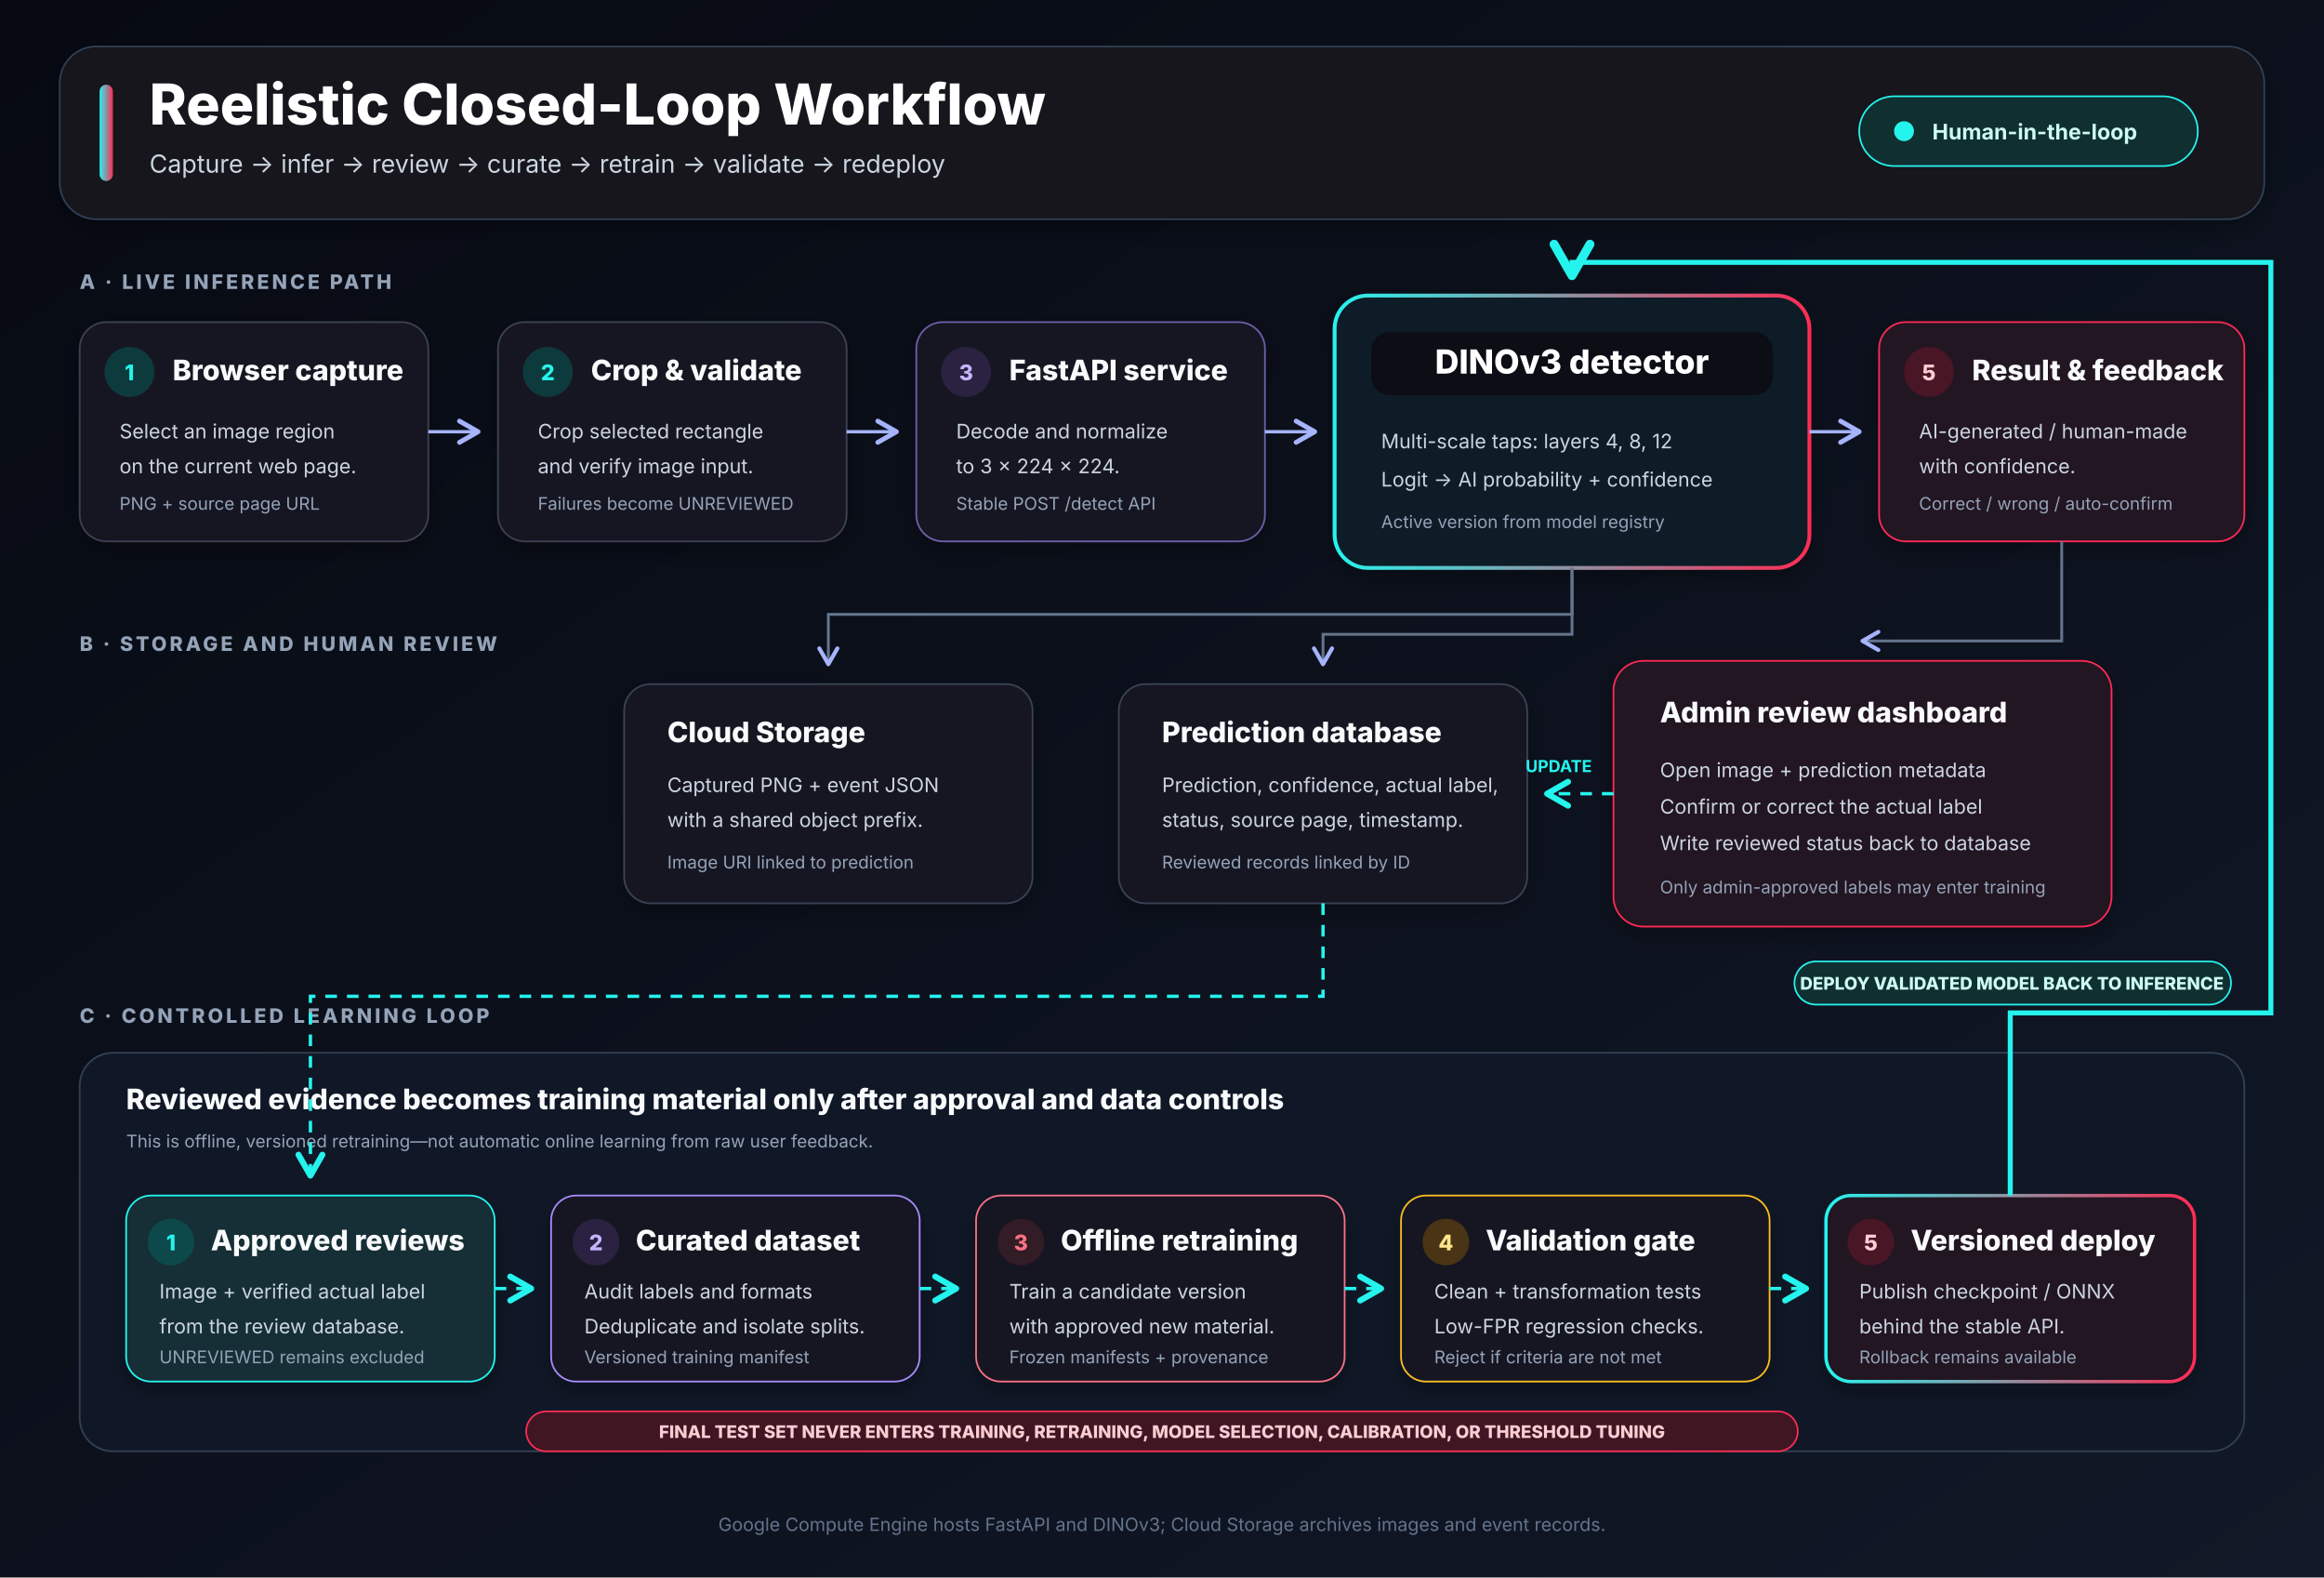
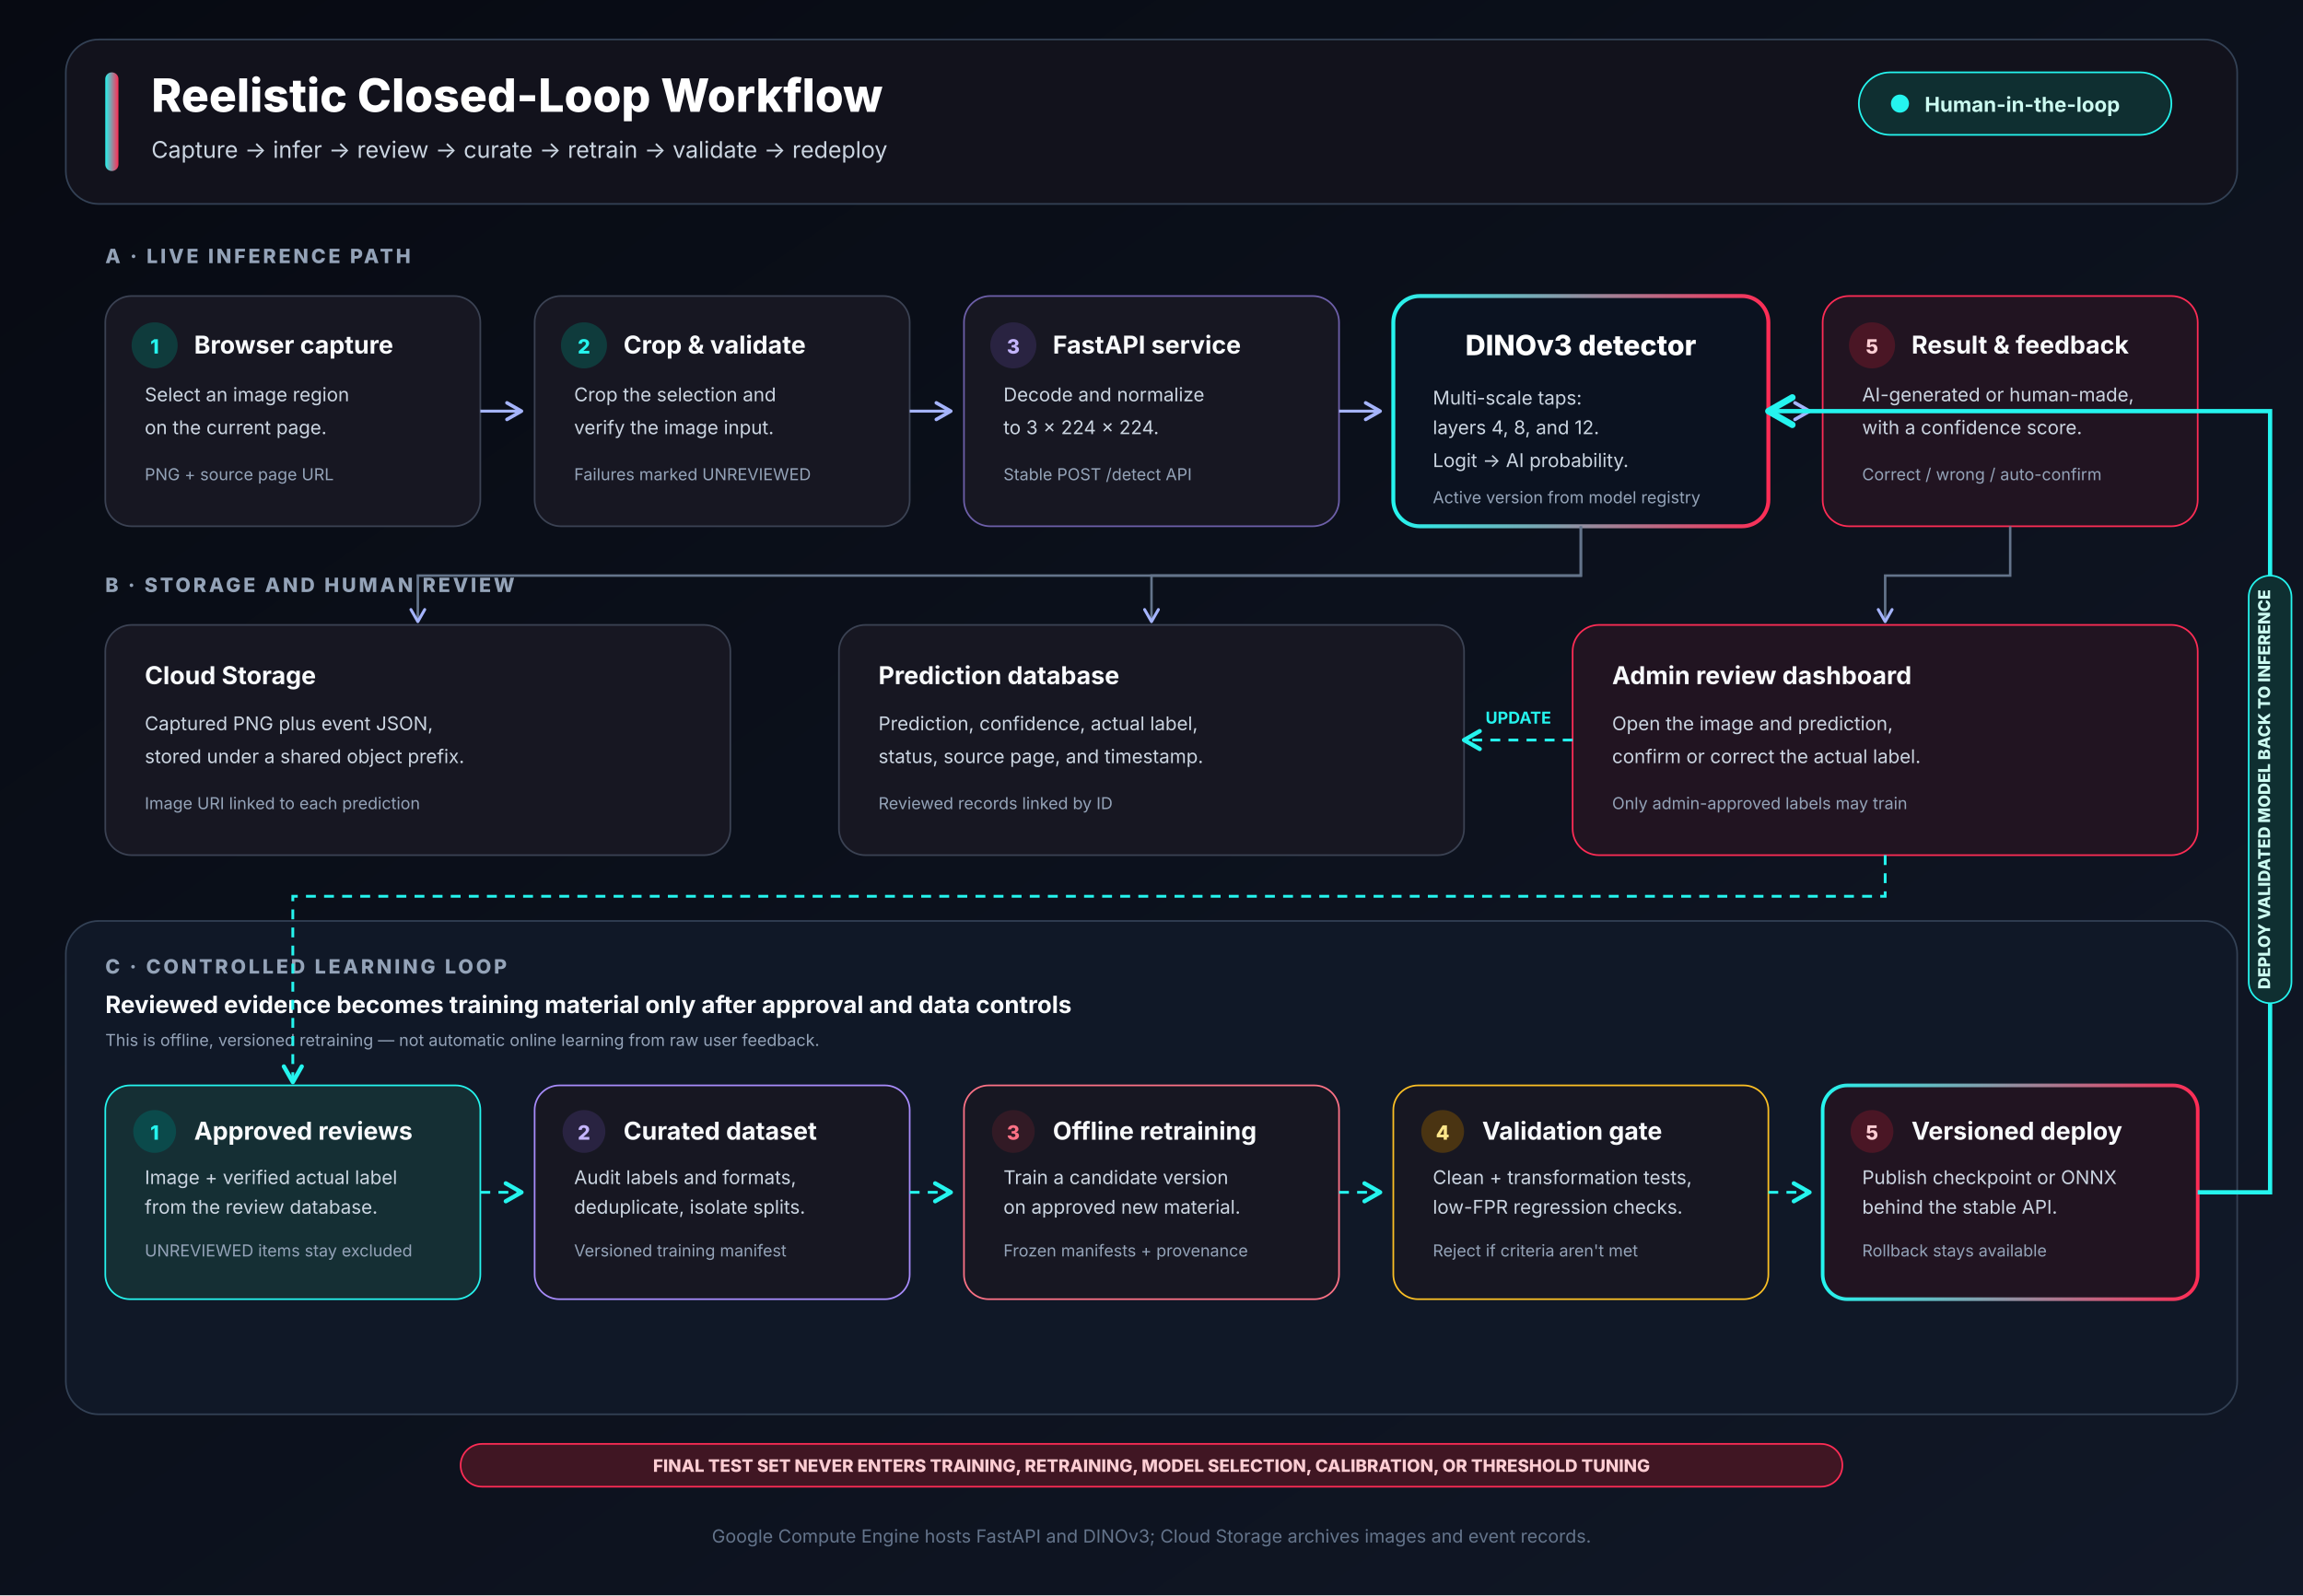
- <svg xmlns="http://www.w3.org/2000/svg" width="1400" height="950" viewBox="0 0 1400 950" role="img" aria-labelledby="title desc">
+ <svg xmlns="http://www.w3.org/2000/svg" width="1400" height="970" viewBox="0 0 1400 970" role="img" aria-labelledby="title desc">
  <defs>
    <linearGradient id="background" x1="0" y1="0" x2="1" y2="1">
      <stop offset="0" stop-color="#070a12" />
      <stop offset="1" stop-color="#111827" />
    </linearGradient>
    <linearGradient id="accent" x1="0" y1="0" x2="1" y2="0">
      <stop offset="0" stop-color="#25f4ee" />
      <stop offset="1" stop-color="#fe2c55" />
    </linearGradient>
-     <filter id="shadow" x="-20%" y="-20%" width="140%" height="150%">
-       <feDropShadow dx="0" dy="5" stdDeviation="7" flood-color="#000000" flood-opacity="0.34" />
-     </filter>
-     <marker id="arrow" viewBox="0 0 10 10" refX="8" refY="5" markerWidth="8" markerHeight="8" orient="auto">
-       <path d="M1 1 L8 5 L1 9" fill="none" stroke="#a5b4fc" stroke-width="1.8" stroke-linecap="round" stroke-linejoin="round" />
+     <marker id="arrow" viewBox="0 0 10 10" refX="8" refY="5" markerWidth="7" markerHeight="7" orient="auto">
+       <path d="M1 1 L8 5 L1 9" fill="none" stroke="#a5b4fc" stroke-width="1.7" stroke-linecap="round" stroke-linejoin="round" />
    </marker>
-     <marker id="loopArrow" viewBox="0 0 10 10" refX="8" refY="5" markerWidth="9" markerHeight="9" orient="auto">
-       <path d="M1 1 L8 5 L1 9" fill="none" stroke="#25f4ee" stroke-width="2" stroke-linecap="round" stroke-linejoin="round" />
+     <marker id="loopArrow" viewBox="0 0 10 10" refX="8" refY="5" markerWidth="8" markerHeight="8" orient="auto">
+       <path d="M1 1 L8 5 L1 9" fill="none" stroke="#25f4ee" stroke-width="1.9" stroke-linecap="round" stroke-linejoin="round" />
    </marker>
    <style>
      text { font-family: Inter, Arial, Helvetica, sans-serif; }
-       .title { fill: #ffffff; font-size: 34px; font-weight: 820; }
-       .subtitle { fill: #cbd5e1; font-size: 15px; }
-       .section { fill: #94a3b8; font-size: 12px; font-weight: 800; letter-spacing: 1.7px; }
-       .boxTitle { fill: #f8fafc; font-size: 17px; font-weight: 760; }
-       .body { fill: #cbd5e1; font-size: 12px; }
-       .small { fill: #94a3b8; font-size: 10.5px; }
-       .number { fill: #25f4ee; font-size: 13px; font-weight: 800; }
-       .flow { fill: none; stroke: #a5b4fc; stroke-width: 2; marker-end: url(#arrow); }
-       .branch { fill: none; stroke: #64748b; stroke-width: 1.7; marker-end: url(#arrow); }
-       .review { fill: none; stroke: #25f4ee; stroke-width: 2; stroke-dasharray: 7 6; marker-end: url(#loopArrow); }
-       .loop { fill: none; stroke: #25f4ee; stroke-width: 3; marker-end: url(#loopArrow); }
+       .title { fill: #ffffff; font-size: 28px; font-weight: 800; }
+       .subtitle { fill: #cbd5e1; font-size: 14px; }
+       .section { fill: #94a3b8; font-size: 12px; font-weight: 800; letter-spacing: 1.6px; }
+       .boxTitle { fill: #f8fafc; font-size: 15px; font-weight: 750; }
+       .body { fill: #cbd5e1; font-size: 11.5px; }
+       .small { fill: #94a3b8; font-size: 10px; }
+       .num { font-size: 12px; font-weight: 800; }
+       .flow { fill: none; stroke: #a5b4fc; stroke-width: 1.8; marker-end: url(#arrow); }
+       .branch { fill: none; stroke: #64748b; stroke-width: 1.5; marker-end: url(#arrow); }
+       .review { fill: none; stroke: #25f4ee; stroke-width: 1.7; stroke-dasharray: 6 5; marker-end: url(#loopArrow); }
+       .loop { fill: none; stroke: #25f4ee; stroke-width: 2.6; marker-end: url(#loopArrow); }
    </style>
  </defs>
-   <rect width="1400" height="950" fill="url(#background)" />
-   <rect x="36" y="28" width="1328" height="104" rx="22" fill="#12121c" stroke="#334155" filter="url(#shadow)" />
-   <rect x="60" y="51" width="8" height="58" rx="4" fill="url(#accent)" />
-   <text x="90" y="75" class="title">Reelistic Closed-Loop Workflow</text>
-   <text x="90" y="104" class="subtitle">Capture → infer → review → curate → retrain → validate → redeploy</text>
-   <rect x="1120" y="58" width="204" height="42" rx="21" fill="#0f2f31" stroke="#25f4ee" />
-   <circle cx="1147" cy="79" r="6" fill="#25f4ee" />
-   <text x="1164" y="84" fill="#ccfbf1" font-size="13" font-weight="700">Human-in-the-loop</text>
-   <text x="48" y="174" class="section">A · LIVE INFERENCE PATH</text>
-   <g filter="url(#shadow)">
-     <rect x="48" y="194" width="210" height="132" rx="16" fill="#171722" stroke="#3b4253" />
-     <circle cx="78" cy="224" r="15" fill="#0f3b3c" />
-     <text x="78" y="229" text-anchor="middle" class="number">1</text>
-     <text x="104" y="229" class="boxTitle">Browser capture</text>
-     <text x="72" y="264" class="body">Select an image region</text>
-     <text x="72" y="285" class="body">on the current web page.</text>
-     <text x="72" y="307" class="small">PNG + source page URL</text>
-     <rect x="300" y="194" width="210" height="132" rx="16" fill="#171722" stroke="#3b4253" />
-     <circle cx="330" cy="224" r="15" fill="#0f3b3c" />
-     <text x="330" y="229" text-anchor="middle" class="number">2</text>
-     <text x="356" y="229" class="boxTitle">Crop &amp; validate</text>
-     <text x="324" y="264" class="body">Crop selected rectangle</text>
-     <text x="324" y="285" class="body">and verify image input.</text>
-     <text x="324" y="307" class="small">Failures become UNREVIEWED</text>
-     <rect x="552" y="194" width="210" height="132" rx="16" fill="#171722" stroke="#6d5fa9" />
-     <circle cx="582" cy="224" r="15" fill="#292341" />
-     <text x="582" y="229" text-anchor="middle" fill="#c4b5fd" font-size="13" font-weight="800">3</text>
-     <text x="608" y="229" class="boxTitle">FastAPI service</text>
-     <text x="576" y="264" class="body">Decode and normalize</text>
-     <text x="576" y="285" class="body">to 3 × 224 × 224.</text>
-     <text x="576" y="307" class="small">Stable POST /detect API</text>
-     <rect x="804" y="178" width="286" height="164" rx="20" fill="#111b28" stroke="url(#accent)" stroke-width="2.3" />
-     <rect x="826" y="200" width="242" height="38" rx="11" fill="#090f19" />
-     <text x="947" y="225" text-anchor="middle" fill="#ffffff" font-size="20" font-weight="820">DINOv3 detector</text>
-     <text x="832" y="270" class="body">Multi-scale taps: layers 4, 8, 12</text>
-     <text x="832" y="293" class="body">Logit → AI probability + confidence</text>
-     <text x="832" y="318" class="small">Active version from model registry</text>
-     <rect x="1132" y="194" width="220" height="132" rx="16" fill="#211421" stroke="#fe2c55" />
-     <circle cx="1162" cy="224" r="15" fill="#4a1625" />
-     <text x="1162" y="229" text-anchor="middle" fill="#fecdd3" font-size="13" font-weight="800">5</text>
-     <text x="1188" y="229" class="boxTitle">Result &amp; feedback</text>
-     <text x="1156" y="264" class="body">AI-generated / human-made</text>
-     <text x="1156" y="285" class="body">with confidence.</text>
-     <text x="1156" y="307" class="small">Correct / wrong / auto-confirm</text>
+   <rect width="1400" height="970" fill="url(#background)" />
+   <rect x="40" y="24" width="1320" height="100" rx="20" fill="#12121c" stroke="#334155" />
+   <rect x="64" y="44" width="8" height="60" rx="4" fill="url(#accent)" />
+   <text x="92" y="68" class="title">Reelistic Closed-Loop Workflow</text>
+   <text x="92" y="96" class="subtitle">Capture → infer → review → curate → retrain → validate → redeploy</text>
+   <rect x="1130" y="44" width="190" height="38" rx="19" fill="#0f2f31" stroke="#25f4ee" />
+   <circle cx="1155" cy="63" r="5.5" fill="#25f4ee" />
+   <text x="1170" y="68" fill="#ccfbf1" font-size="12.5" font-weight="700">Human-in-the-loop</text>
+   <text x="64" y="160" class="section">A · LIVE INFERENCE PATH</text>
+   <g>
+     <rect x="64" y="180" width="228" height="140" rx="16" fill="#171722" stroke="#3b4253" />
+     <circle cx="94" cy="210" r="14" fill="#0f3b3c" />
+     <text x="94" y="215" text-anchor="middle" fill="#25f4ee" class="num">1</text>
+     <text x="118" y="215" class="boxTitle">Browser capture</text>
+     <text x="88" y="244" class="body">Select an image region</text>
+     <text x="88" y="264" class="body">on the current page.</text>
+     <text x="88" y="292" class="small">PNG + source page URL</text>
  </g>
-   <path d="M258 260 H288" class="flow" />
-   <path d="M510 260 H540" class="flow" />
-   <path d="M762 260 H792" class="flow" />
-   <path d="M1090 260 H1120" class="flow" />
-   <text x="48" y="392" class="section">B · STORAGE AND HUMAN REVIEW</text>
-   <g filter="url(#shadow)">
-     <rect x="376" y="412" width="246" height="132" rx="16" fill="#171722" stroke="#3b4253" />
-     <text x="402" y="447" class="boxTitle">Cloud Storage</text>
-     <text x="402" y="477" class="body">Captured PNG + event JSON</text>
-     <text x="402" y="498" class="body">with a shared object prefix.</text>
-     <text x="402" y="523" class="small">Image URI linked to prediction</text>
-     <rect x="674" y="412" width="246" height="132" rx="16" fill="#171722" stroke="#3b4253" />
-     <text x="700" y="447" class="boxTitle">Prediction database</text>
-     <text x="700" y="477" class="body">Prediction, confidence, actual label,</text>
-     <text x="700" y="498" class="body">status, source page, timestamp.</text>
-     <text x="700" y="523" class="small">Reviewed records linked by ID</text>
-     <rect x="972" y="398" width="300" height="160" rx="18" fill="#211421" stroke="#fe2c55" />
-     <text x="1000" y="435" class="boxTitle">Admin review dashboard</text>
-     <text x="1000" y="468" class="body">Open image + prediction metadata</text>
-     <text x="1000" y="490" class="body">Confirm or correct the actual label</text>
-     <text x="1000" y="512" class="body">Write reviewed status back to database</text>
-     <text x="1000" y="538" class="small">Only admin-approved labels may enter training</text>
+   <g>
+     <rect x="325" y="180" width="228" height="140" rx="16" fill="#171722" stroke="#3b4253" />
+     <circle cx="355" cy="210" r="14" fill="#0f3b3c" />
+     <text x="355" y="215" text-anchor="middle" fill="#25f4ee" class="num">2</text>
+     <text x="379" y="215" class="boxTitle">Crop &amp; validate</text>
+     <text x="349" y="244" class="body">Crop the selection and</text>
+     <text x="349" y="264" class="body">verify the image input.</text>
+     <text x="349" y="292" class="small">Failures marked UNREVIEWED</text>
  </g>
-   <path d="M947 342 V370 H499 V400" class="branch" />
-   <path d="M947 342 V382 H797 V400" class="branch" />
-   <path d="M1242 326 V386 H1122" class="branch" />
-   <path d="M972 478 H932" class="review" />
-   <text x="939" y="465" text-anchor="middle" fill="#25f4ee" font-size="10" font-weight="700">UPDATE</text>
-   <text x="48" y="616" class="section">C · CONTROLLED LEARNING LOOP</text>
-   <rect x="48" y="634" width="1304" height="240" rx="20" fill="#101827" stroke="#334155" />
-   <text x="76" y="668" fill="#f8fafc" font-size="17" font-weight="760">Reviewed evidence becomes training material only after approval and data controls</text>
-   <text x="76" y="691" class="small">This is offline, versioned retraining—not automatic online learning from raw user feedback.</text>
-   <g filter="url(#shadow)">
-     <rect x="76" y="720" width="222" height="112" rx="15" fill="#152f34" stroke="#25f4ee" />
-     <circle cx="103" cy="748" r="14" fill="#0b4a4b" />
-     <text x="103" y="753" text-anchor="middle" class="number">1</text>
-     <text x="127" y="753" class="boxTitle">Approved reviews</text>
-     <text x="96" y="782" class="body">Image + verified actual label</text>
-     <text x="96" y="803" class="body">from the review database.</text>
-     <text x="96" y="821" class="small">UNREVIEWED remains excluded</text>
-     <rect x="332" y="720" width="222" height="112" rx="15" fill="#171722" stroke="#a78bfa" />
-     <circle cx="359" cy="748" r="14" fill="#292341" />
-     <text x="359" y="753" text-anchor="middle" fill="#c4b5fd" font-size="13" font-weight="800">2</text>
-     <text x="383" y="753" class="boxTitle">Curated dataset</text>
-     <text x="352" y="782" class="body">Audit labels and formats</text>
-     <text x="352" y="803" class="body">Deduplicate and isolate splits.</text>
-     <text x="352" y="821" class="small">Versioned training manifest</text>
-     <rect x="588" y="720" width="222" height="112" rx="15" fill="#171722" stroke="#fb7185" />
-     <circle cx="615" cy="748" r="14" fill="#321a25" />
-     <text x="615" y="753" text-anchor="middle" fill="#fb7185" font-size="13" font-weight="800">3</text>
-     <text x="639" y="753" class="boxTitle">Offline retraining</text>
-     <text x="608" y="782" class="body">Train a candidate version</text>
-     <text x="608" y="803" class="body">with approved new material.</text>
-     <text x="608" y="821" class="small">Frozen manifests + provenance</text>
-     <rect x="844" y="720" width="222" height="112" rx="15" fill="#171722" stroke="#fbbf24" />
-     <circle cx="871" cy="748" r="14" fill="#4a3412" />
-     <text x="871" y="753" text-anchor="middle" fill="#fde68a" font-size="13" font-weight="800">4</text>
-     <text x="895" y="753" class="boxTitle">Validation gate</text>
-     <text x="864" y="782" class="body">Clean + transformation tests</text>
-     <text x="864" y="803" class="body">Low-FPR regression checks.</text>
-     <text x="864" y="821" class="small">Reject if criteria are not met</text>
-     <rect x="1100" y="720" width="222" height="112" rx="15" fill="#211421" stroke="url(#accent)" stroke-width="2" />
-     <circle cx="1127" cy="748" r="14" fill="#4a1625" />
-     <text x="1127" y="753" text-anchor="middle" fill="#fecdd3" font-size="13" font-weight="800">5</text>
-     <text x="1151" y="753" class="boxTitle">Versioned deploy</text>
-     <text x="1120" y="782" class="body">Publish checkpoint / ONNX</text>
-     <text x="1120" y="803" class="body">behind the stable API.</text>
-     <text x="1120" y="821" class="small">Rollback remains available</text>
+   <g>
+     <rect x="586" y="180" width="228" height="140" rx="16" fill="#171722" stroke="#6d5fa9" />
+     <circle cx="616" cy="210" r="14" fill="#292341" />
+     <text x="616" y="215" text-anchor="middle" fill="#c4b5fd" class="num">3</text>
+     <text x="640" y="215" class="boxTitle">FastAPI service</text>
+     <text x="610" y="244" class="body">Decode and normalize</text>
+     <text x="610" y="264" class="body">to 3 × 224 × 224.</text>
+     <text x="610" y="292" class="small">Stable POST /detect API</text>
  </g>
-   <path d="M797 544 V600 H187 V708" class="review" />
-   <path d="M298 776 H320" class="review" />
-   <path d="M554 776 H576" class="review" />
-   <path d="M810 776 H832" class="review" />
-   <path d="M1066 776 H1088" class="review" />
-   <path d="M1211 720 V610 H1368 V158 H947 V166" class="loop" />
-   <rect x="1081" y="579" width="263" height="26" rx="13" fill="#0f2f31" stroke="#25f4ee" />
-   <text x="1212" y="596" text-anchor="middle" fill="#ccfbf1" font-size="10.5" font-weight="800">DEPLOY VALIDATED MODEL BACK TO INFERENCE</text>
-   <rect x="317" y="850" width="766" height="24" rx="12" fill="#401623" stroke="#fe2c55" />
-   <text x="700" y="866" text-anchor="middle" fill="#fecdd3" font-size="10.5" font-weight="800">FINAL TEST SET NEVER ENTERS TRAINING, RETRAINING, MODEL SELECTION, CALIBRATION, OR THRESHOLD TUNING</text>
-   <text x="700" y="922" text-anchor="middle" fill="#64748b" font-size="11">Google Compute Engine hosts FastAPI and DINOv3; Cloud Storage archives images and event records.</text>
+   <g>
+     <rect x="847" y="180" width="228" height="140" rx="16" fill="#0b1220" stroke="url(#accent)" stroke-width="2.4" />
+     <text x="961" y="216" text-anchor="middle" fill="#ffffff" font-size="17" font-weight="820">DINOv3 detector</text>
+     <text x="871" y="246" class="body">Multi-scale taps:</text>
+     <text x="871" y="264" class="body">layers 4, 8, and 12.</text>
+     <text x="871" y="284" class="body">Logit → AI probability.</text>
+     <text x="871" y="306" class="small">Active version from model registry</text>
+   </g>
+   <g>
+     <rect x="1108" y="180" width="228" height="140" rx="16" fill="#211421" stroke="#fe2c55" />
+     <circle cx="1138" cy="210" r="14" fill="#4a1625" />
+     <text x="1138" y="215" text-anchor="middle" fill="#fecdd3" class="num">5</text>
+     <text x="1162" y="215" class="boxTitle">Result &amp; feedback</text>
+     <text x="1132" y="244" class="body">AI-generated or human-made,</text>
+     <text x="1132" y="264" class="body">with a confidence score.</text>
+     <text x="1132" y="292" class="small">Correct / wrong / auto-confirm</text>
+   </g>
+   <path d="M292 250 H317" class="flow" />
+   <path d="M553 250 H578" class="flow" />
+   <path d="M814 250 H839" class="flow" />
+   <path d="M1075 250 H1100" class="flow" />
+   <text x="64" y="360" class="section">B · STORAGE AND HUMAN REVIEW</text>
+   <g>
+     <rect x="64" y="380" width="380" height="140" rx="16" fill="#171722" stroke="#3b4253" />
+     <text x="88" y="416" class="boxTitle">Cloud Storage</text>
+     <text x="88" y="444" class="body">Captured PNG plus event JSON,</text>
+     <text x="88" y="464" class="body">stored under a shared object prefix.</text>
+     <text x="88" y="492" class="small">Image URI linked to each prediction</text>
+   </g>
+   <g>
+     <rect x="510" y="380" width="380" height="140" rx="16" fill="#171722" stroke="#3b4253" />
+     <text x="534" y="416" class="boxTitle">Prediction database</text>
+     <text x="534" y="444" class="body">Prediction, confidence, actual label,</text>
+     <text x="534" y="464" class="body">status, source page, and timestamp.</text>
+     <text x="534" y="492" class="small">Reviewed records linked by ID</text>
+   </g>
+   <g>
+     <rect x="956" y="380" width="380" height="140" rx="16" fill="#211421" stroke="#fe2c55" />
+     <text x="980" y="416" class="boxTitle">Admin review dashboard</text>
+     <text x="980" y="444" class="body">Open the image and prediction,</text>
+     <text x="980" y="464" class="body">confirm or correct the actual label.</text>
+     <text x="980" y="492" class="small">Only admin-approved labels may train</text>
+   </g>
+   <path d="M961 320 V350 H254 V378" class="branch" />
+   <path d="M961 320 V350 H700 V378" class="branch" />
+   <path d="M1222 320 V350 H1146 V378" class="branch" />
+   <path d="M956 450 H890" class="review" />
+   <text x="923" y="440" text-anchor="middle" fill="#25f4ee" font-size="10" font-weight="700">UPDATE</text>
+   <rect x="40" y="560" width="1320" height="300" rx="20" fill="#101827" stroke="#334155" />
+   <text x="64" y="592" class="section">C · CONTROLLED LEARNING LOOP</text>
+   <text x="64" y="616" fill="#f8fafc" font-size="14.5" font-weight="700">Reviewed evidence becomes training material only after approval and data controls</text>
+   <text x="64" y="636" class="small">This is offline, versioned retraining — not automatic online learning from raw user feedback.</text>
+   <g>
+     <rect x="64" y="660" width="228" height="130" rx="15" fill="#152f34" stroke="#25f4ee" />
+     <circle cx="94" cy="688" r="13" fill="#0b4a4b" />
+     <text x="94" y="693" text-anchor="middle" fill="#25f4ee" class="num">1</text>
+     <text x="118" y="693" class="boxTitle">Approved reviews</text>
+     <text x="88" y="720" class="body">Image + verified actual label</text>
+     <text x="88" y="738" class="body">from the review database.</text>
+     <text x="88" y="764" class="small">UNREVIEWED items stay excluded</text>
+   </g>
+   <g>
+     <rect x="325" y="660" width="228" height="130" rx="15" fill="#171722" stroke="#a78bfa" />
+     <circle cx="355" cy="688" r="13" fill="#292341" />
+     <text x="355" y="693" text-anchor="middle" fill="#c4b5fd" class="num">2</text>
+     <text x="379" y="693" class="boxTitle">Curated dataset</text>
+     <text x="349" y="720" class="body">Audit labels and formats,</text>
+     <text x="349" y="738" class="body">deduplicate, isolate splits.</text>
+     <text x="349" y="764" class="small">Versioned training manifest</text>
+   </g>
+   <g>
+     <rect x="586" y="660" width="228" height="130" rx="15" fill="#171722" stroke="#fb7185" />
+     <circle cx="616" cy="688" r="13" fill="#321a25" />
+     <text x="616" y="693" text-anchor="middle" fill="#fb7185" class="num">3</text>
+     <text x="640" y="693" class="boxTitle">Offline retraining</text>
+     <text x="610" y="720" class="body">Train a candidate version</text>
+     <text x="610" y="738" class="body">on approved new material.</text>
+     <text x="610" y="764" class="small">Frozen manifests + provenance</text>
+   </g>
+   <g>
+     <rect x="847" y="660" width="228" height="130" rx="15" fill="#171722" stroke="#fbbf24" />
+     <circle cx="877" cy="688" r="13" fill="#4a3412" />
+     <text x="877" y="693" text-anchor="middle" fill="#fde68a" class="num">4</text>
+     <text x="901" y="693" class="boxTitle">Validation gate</text>
+     <text x="871" y="720" class="body">Clean + transformation tests,</text>
+     <text x="871" y="738" class="body">low-FPR regression checks.</text>
+     <text x="871" y="764" class="small">Reject if criteria aren't met</text>
+   </g>
+   <g>
+     <rect x="1108" y="660" width="228" height="130" rx="15" fill="#211421" stroke="url(#accent)" stroke-width="2.2" />
+     <circle cx="1138" cy="688" r="13" fill="#4a1625" />
+     <text x="1138" y="693" text-anchor="middle" fill="#fecdd3" class="num">5</text>
+     <text x="1162" y="693" class="boxTitle">Versioned deploy</text>
+     <text x="1132" y="720" class="body">Publish checkpoint or ONNX</text>
+     <text x="1132" y="738" class="body">behind the stable API.</text>
+     <text x="1132" y="764" class="small">Rollback stays available</text>
+   </g>
+   <path d="M292 725 H317" class="review" />
+   <path d="M553 725 H578" class="review" />
+   <path d="M814 725 H839" class="review" />
+   <path d="M1075 725 H1100" class="review" />
+   <path d="M1146 520 V545 H178 V658" class="review" />
+   <path d="M1336 725 H1380 V250 H1075" class="loop" />
+   <rect x="1367" y="350" width="26" height="260" rx="13" fill="#0f2f31" stroke="#25f4ee" />
+   <text x="1380" y="480" text-anchor="middle" fill="#ccfbf1" font-size="10" font-weight="800" transform="rotate(-90 1380 480)">DEPLOY VALIDATED MODEL BACK TO INFERENCE</text>
+   <rect x="280" y="878" width="840" height="26" rx="13" fill="#401623" stroke="#fe2c55" />
+   <text x="700" y="895" text-anchor="middle" fill="#fecdd3" font-size="10.5" font-weight="800">FINAL TEST SET NEVER ENTERS TRAINING, RETRAINING, MODEL SELECTION, CALIBRATION, OR THRESHOLD TUNING</text>
+   <text x="700" y="938" text-anchor="middle" fill="#64748b" font-size="11">Google Compute Engine hosts FastAPI and DINOv3; Cloud Storage archives images and event records.</text>
</svg>
